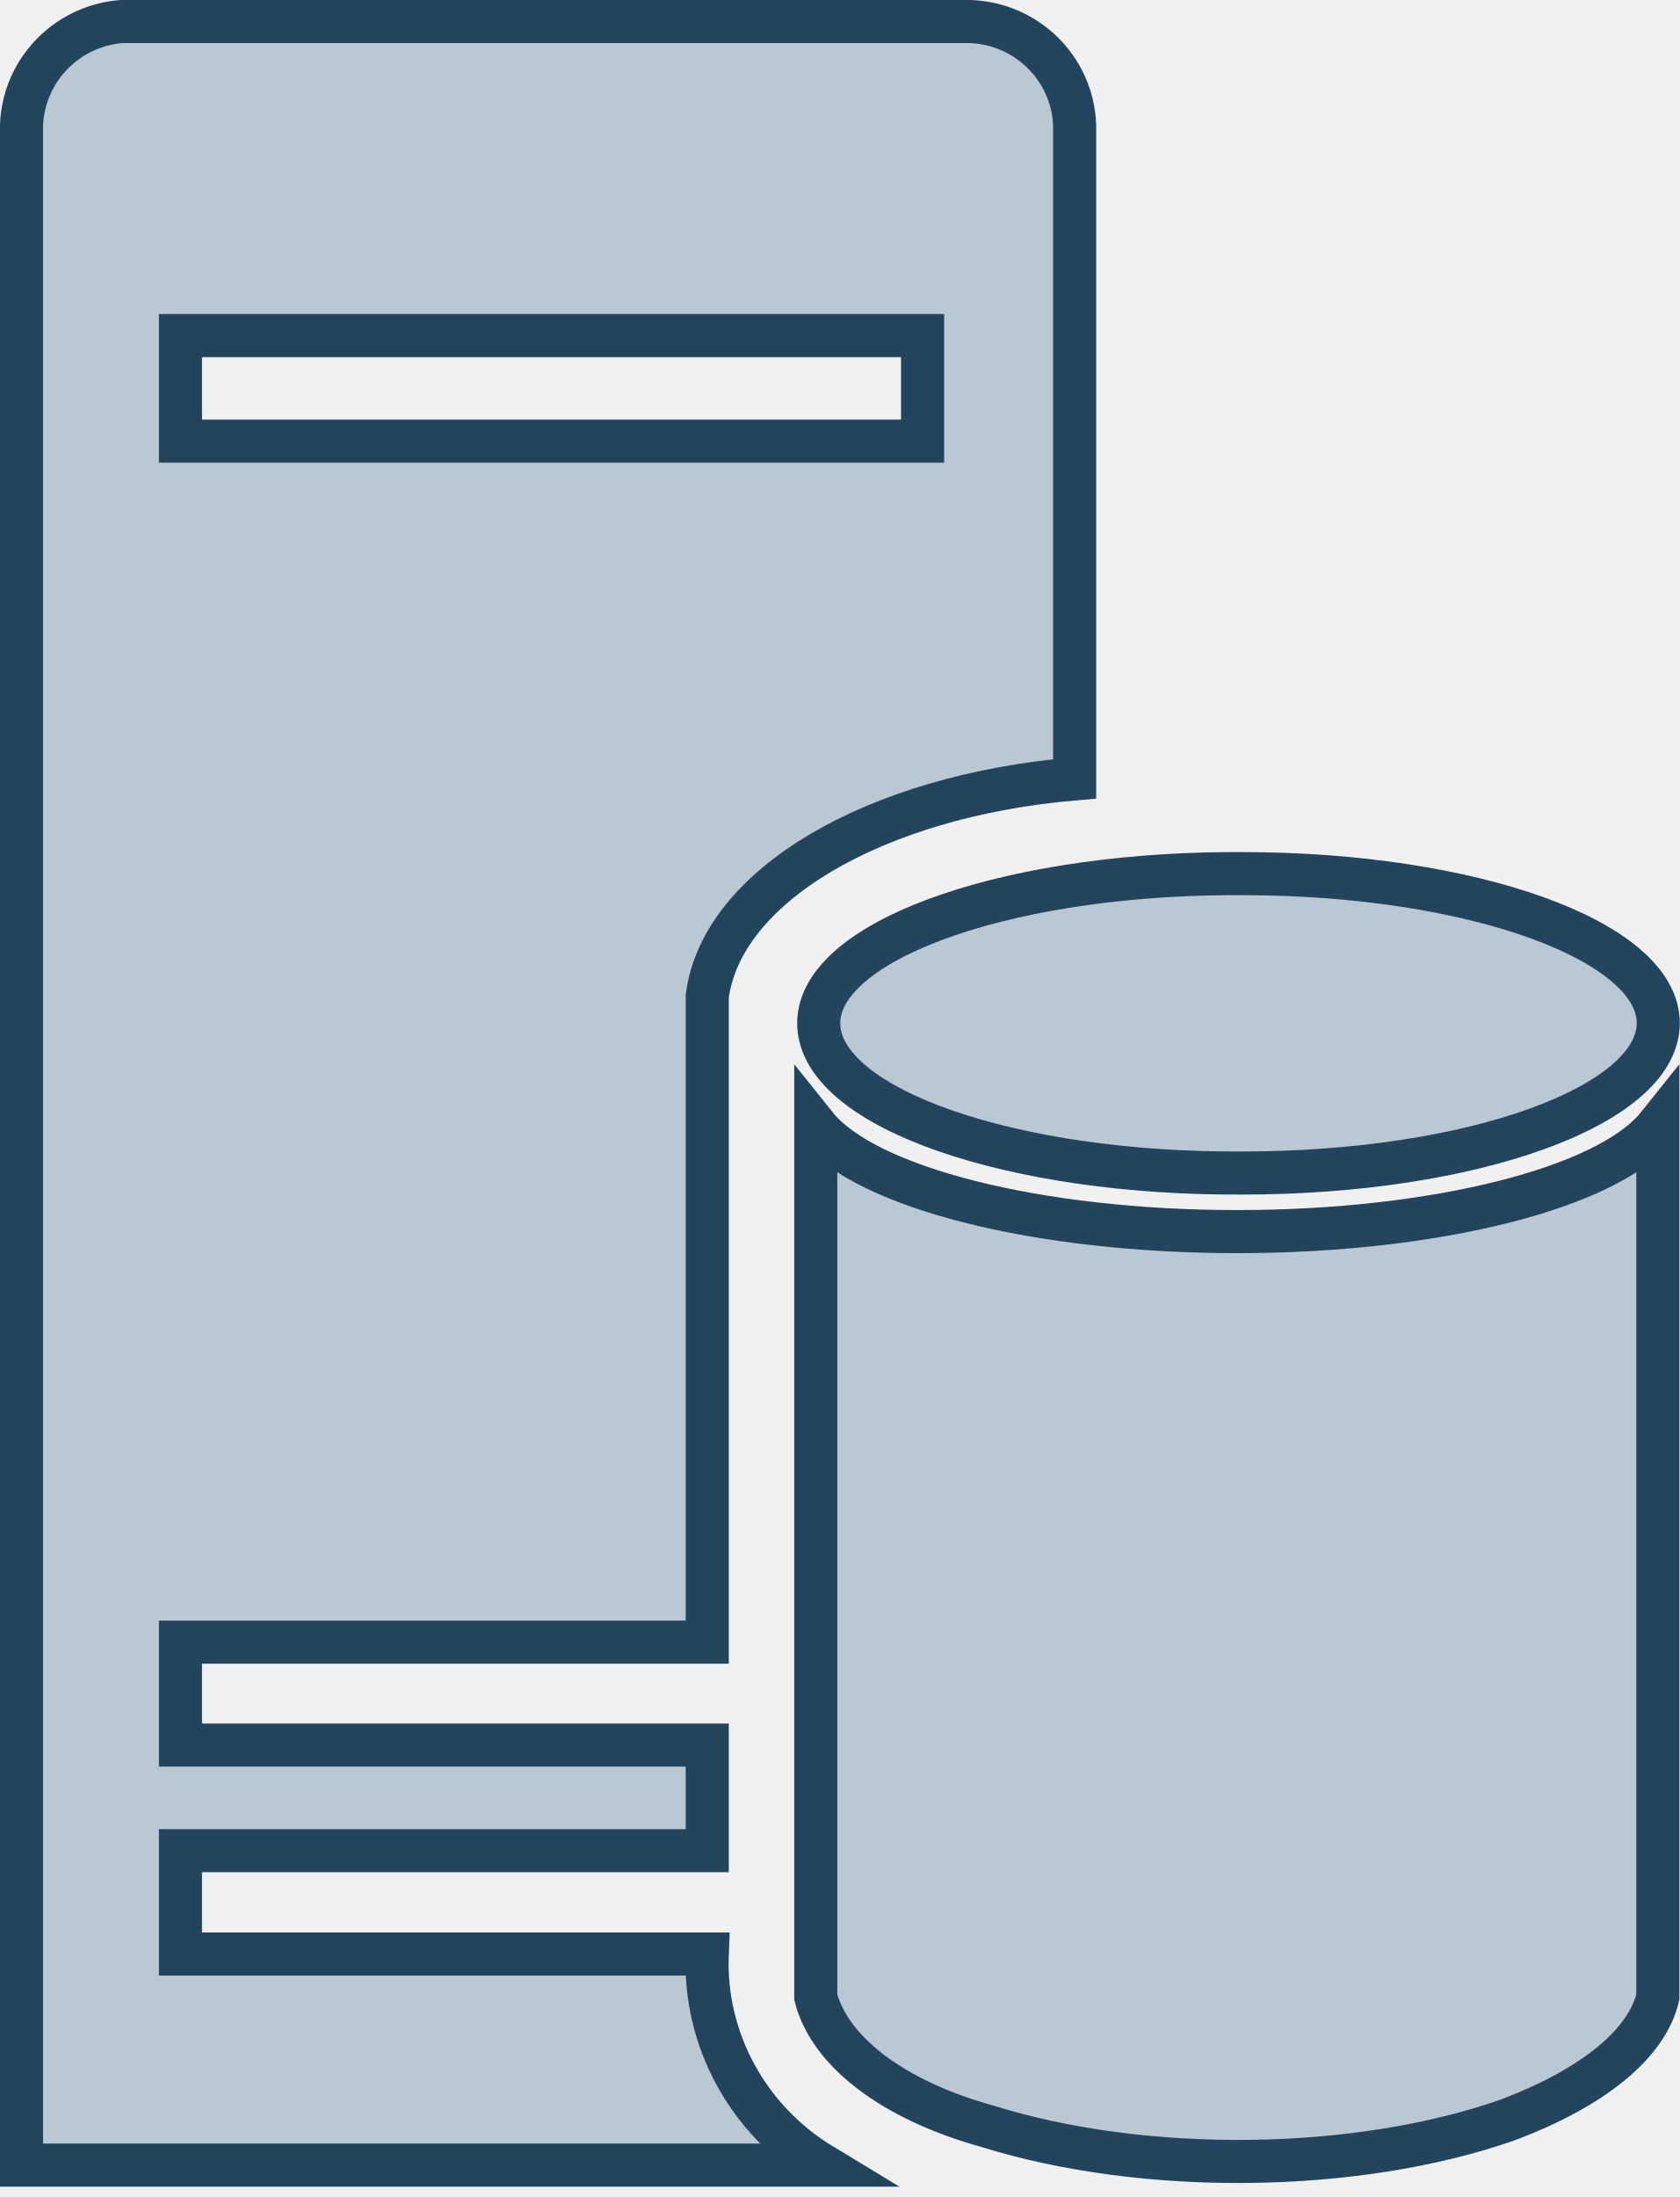
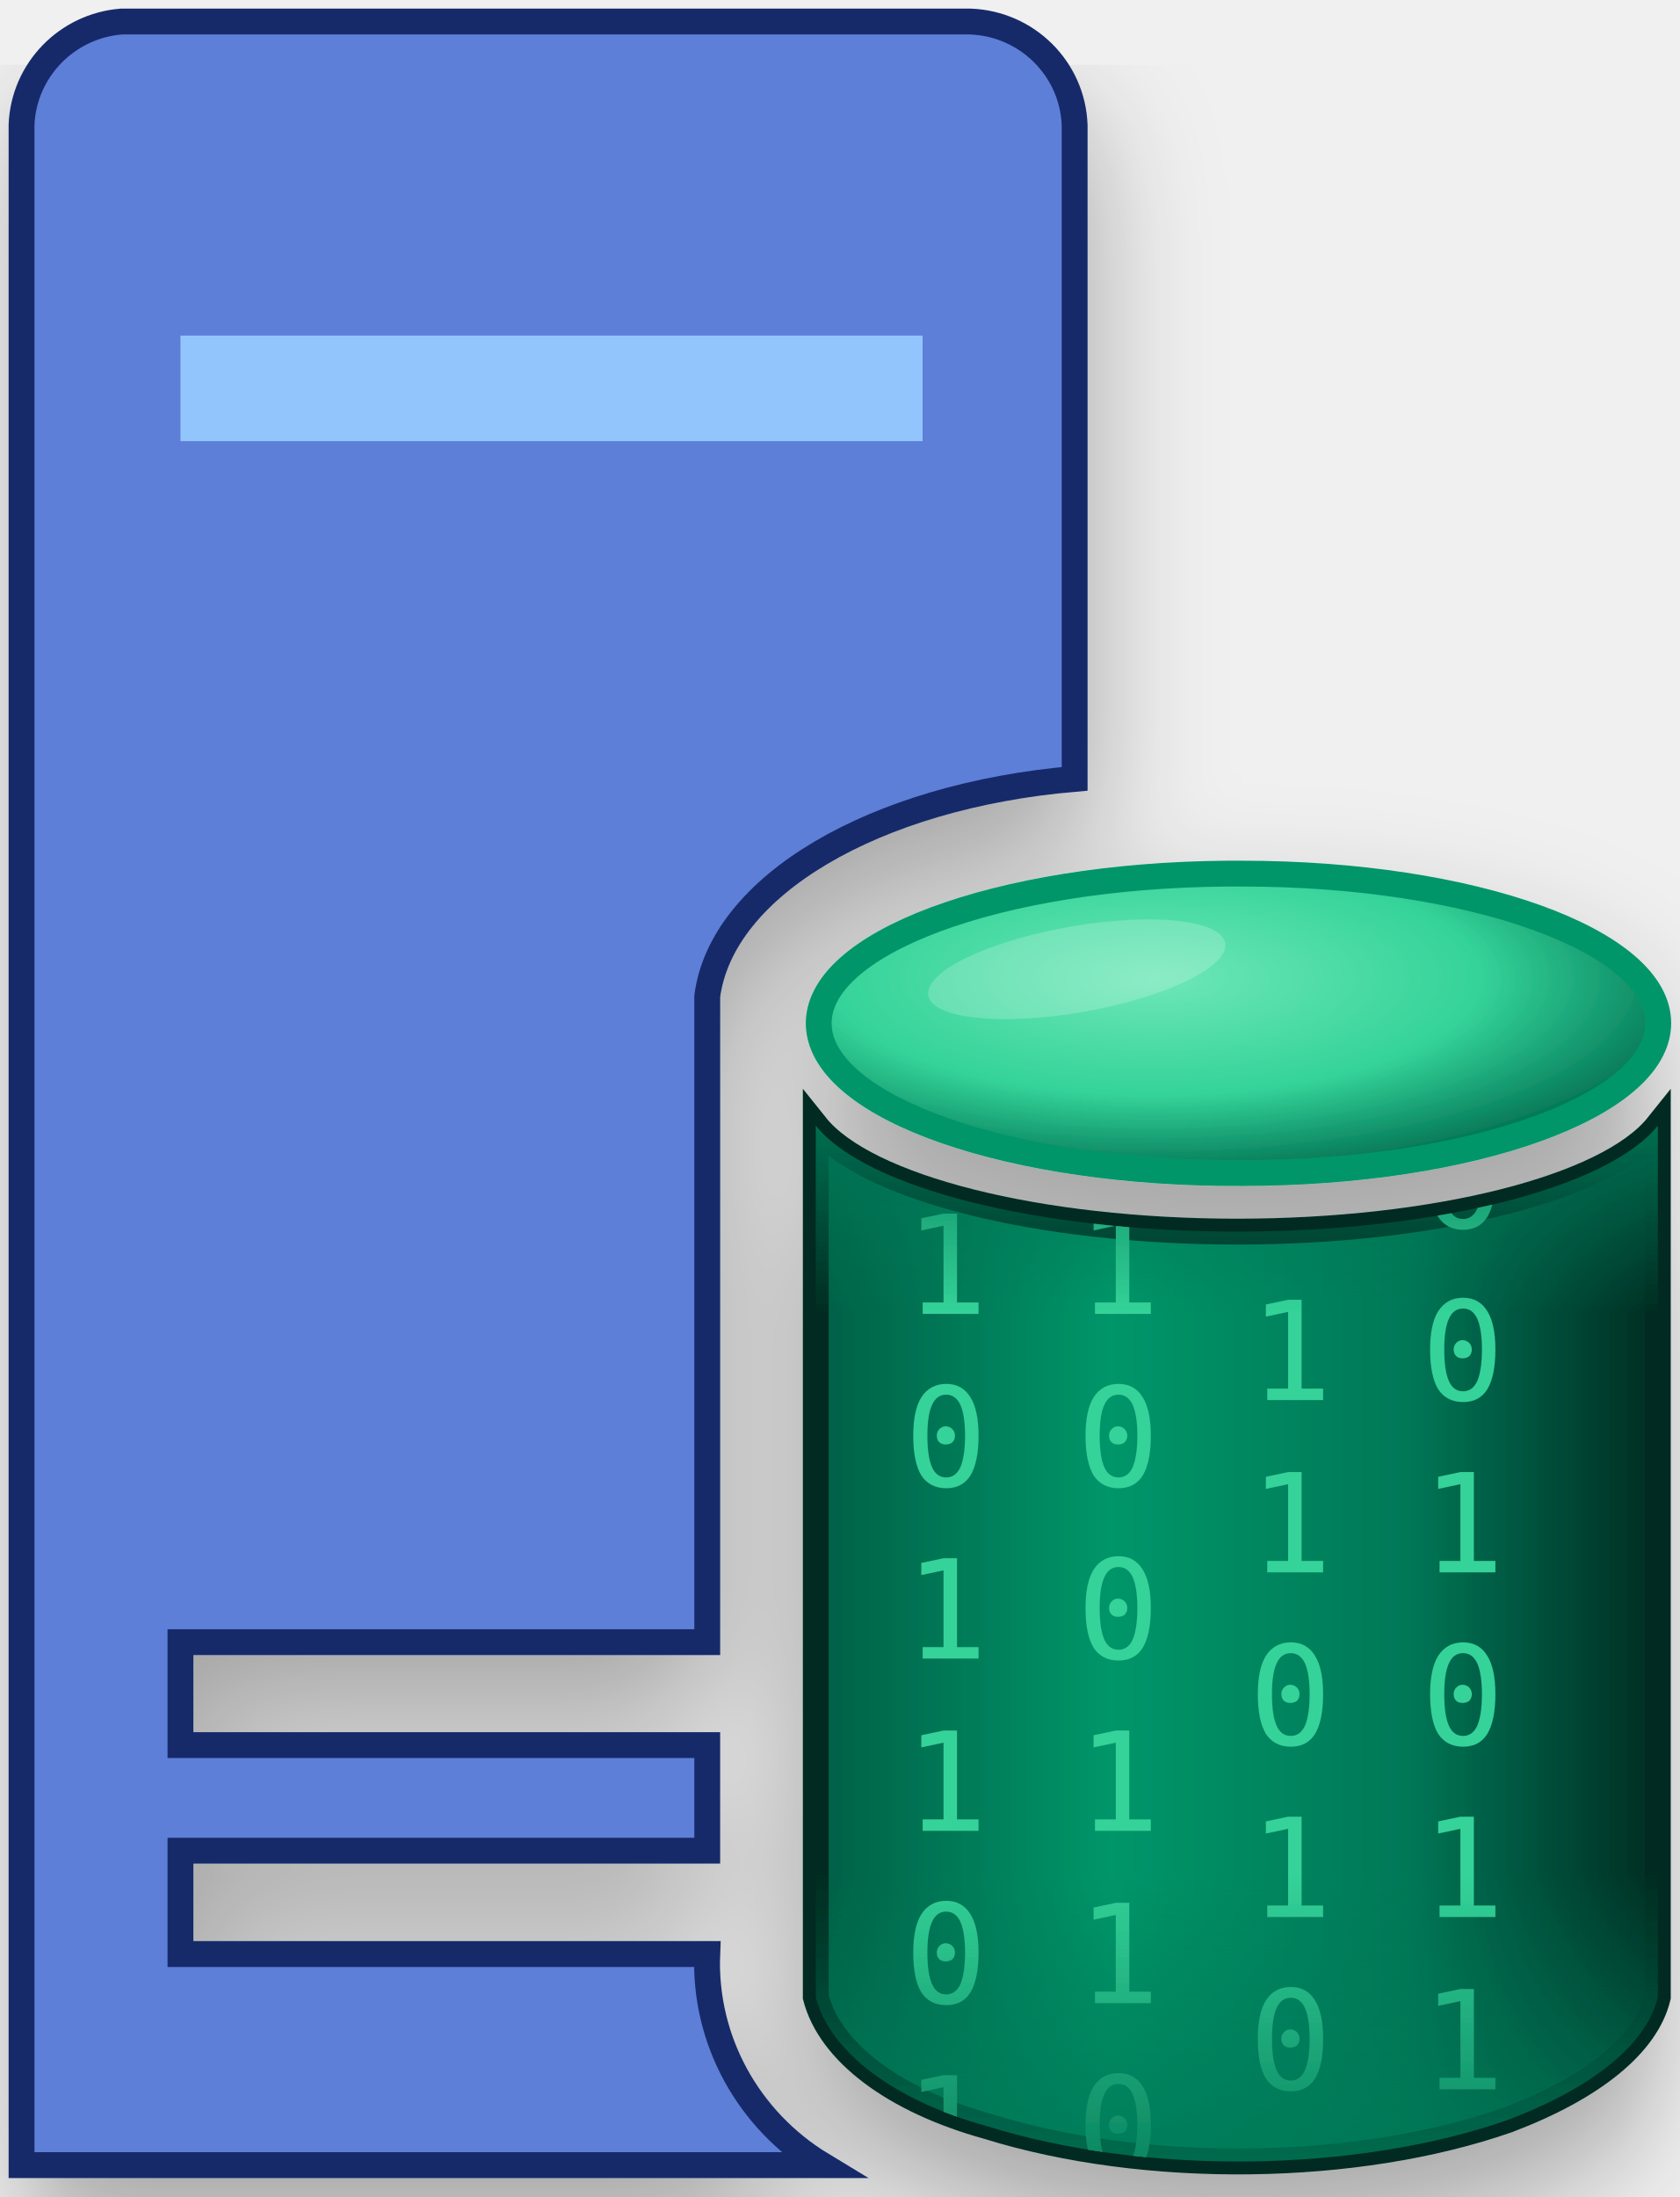
- <svg xmlns="http://www.w3.org/2000/svg" version="1.1" width="39px" height="51px" viewBox="-0.5 -0.5 39 51" content="&lt;mxfile host=&quot;app.diagrams.net&quot; agent=&quot;Mozilla/5.0 (Windows NT 10.0; Win64; x64) AppleWebKit/537.36 (KHTML, like Gecko) Chrome/128.0.0.0 Safari/537.36 Edg/128.0.0.0&quot; version=&quot;24.7.16&quot;&gt;&#10;  &lt;diagram name=&quot;Page-1&quot; id=&quot;1sW2r1akbxhZGaDiX2mz&quot;&gt;&#10;    &lt;mxGraphModel dx=&quot;1426&quot; dy=&quot;791&quot; grid=&quot;1&quot; gridSize=&quot;10&quot; guides=&quot;1&quot; tooltips=&quot;1&quot; connect=&quot;1&quot; arrows=&quot;1&quot; fold=&quot;1&quot; page=&quot;1&quot; pageScale=&quot;1&quot; pageWidth=&quot;827&quot; pageHeight=&quot;1169&quot; math=&quot;0&quot; shadow=&quot;0&quot;&gt;&#10;      &lt;root&gt;&#10;        &lt;mxCell id=&quot;0&quot; /&gt;&#10;        &lt;mxCell id=&quot;1&quot; parent=&quot;0&quot; /&gt;&#10;        &lt;mxCell id=&quot;Zo_hKfJ1Sf6NGJSFo8-C-5&quot; value=&quot;&quot; style=&quot;sketch=0;pointerEvents=1;shadow=0;dashed=0;html=1;strokeColor=#23445d;labelPosition=center;verticalLabelPosition=bottom;verticalAlign=top;align=center;fillColor=#bac8d3;shape=mxgraph.mscae.enterprise.database_server;&quot; vertex=&quot;1&quot; parent=&quot;1&quot;&gt;&#10;          &lt;mxGeometry x=&quot;310&quot; y=&quot;170&quot; width=&quot;38&quot; height=&quot;50&quot; as=&quot;geometry&quot; /&gt;&#10;        &lt;/mxCell&gt;&#10;      &lt;/root&gt;&#10;    &lt;/mxGraphModel&gt;&#10;  &lt;/diagram&gt;&#10;&lt;/mxfile&gt;&#10;">
-   <defs />
-   <g>
-     <g data-cell-id="0">
-       <g data-cell-id="1">
-         <g data-cell-id="Zo_hKfJ1Sf6NGJSFo8-C-5">
-           <g>
-             <rect x="0" y="0" width="38" height="50" fill="none" stroke="none" pointer-events="all" />
-             <path d="M 0 49.76 L 0 2.4 C 0.05 1.13 1.05 0.1 2.32 0 L 22.03 0 C 23.35 0.05 24.4 1.1 24.45 2.4 L 24.45 17.58 C 19.79 17.98 16.25 20.07 15.92 22.63 L 15.92 37.62 L 3.69 37.62 L 3.69 40.01 L 15.92 40.01 L 15.92 42.46 L 3.69 42.46 L 3.69 44.86 L 15.92 44.86 C 15.84 46.85 16.87 48.72 18.59 49.76 Z M 3.69 9.74 L 20.92 9.74 L 20.92 7.29 L 3.69 7.29 Z M 27.99 19.78 C 22.66 19.82 18.41 21.4 18.51 23.32 C 18.61 25.24 23.01 26.76 28.34 26.73 C 33.68 26.73 38 25.17 38 23.25 C 38 21.34 33.68 19.78 28.34 19.78 Z M 18.44 25.63 C 19.6 27.08 23.62 28.09 28.22 28.09 C 32.82 28.09 36.83 27.08 37.99 25.63 L 37.99 45.86 C 37.73 46.95 36.49 47.96 34.51 48.71 C 31 49.94 26.09 50 22.43 48.86 C 20.26 48.26 18.77 47.14 18.44 45.86 Z" fill="#bac8d3" stroke="#23445d" stroke-miterlimit="10" pointer-events="all" />
-           </g>
-         </g>
+ <svg xmlns="http://www.w3.org/2000/svg" version="1.1" width="39px" height="51px" viewBox="-0.5 -0.5 39 51">
+   <defs>
+     <filter id="dbShadow" x="-10%" y="-10%" width="130%" height="130%">
+       <feDropShadow dx="0" dy="1.5" stdDeviation="1.5" flood-color="#00000050" />
+     </filter>
+     <linearGradient id="cylGrad" x1="0%" y1="0%" x2="100%" y2="0%">
+       <stop offset="0%" stop-color="#065f46" />
+       <stop offset="35%" stop-color="#059669" />
+       <stop offset="70%" stop-color="#047857" />
+       <stop offset="100%" stop-color="#022c22" />
+     </linearGradient>
+     <linearGradient id="fillGrad" x1="0%" y1="0%" x2="100%" y2="0%">
+       <stop offset="0%" stop-color="#059669" />
+       <stop offset="40%" stop-color="#34d399" />
+       <stop offset="100%" stop-color="#059669" />
+     </linearGradient>
+     <radialGradient id="capGrad" cx="40%" cy="35%" r="65%">
+       <stop offset="0%" stop-color="#6ee7b7" />
+       <stop offset="60%" stop-color="#34d399" />
+       <stop offset="100%" stop-color="#047857" />
+     </radialGradient>
+     <clipPath id="cylClip">
+       <path d="M 18.44 25.63 C 19.6 27.08 23.62 28.09 28.22 28.09                C 32.82 28.09 36.83 27.08 37.99 25.63                L 37.99 45.86 C 37.73 46.95 36.49 47.96 34.51 48.71                C 31 49.94 26.09 50 22.43 48.86                C 20.26 48.26 18.77 47.14 18.44 45.86 Z" />
+     </clipPath>
+     <linearGradient id="fadeTB" x1="0" y1="0" x2="0" y2="1">
+       <stop offset="0%" stop-color="#047857" stop-opacity="1" />
+       <stop offset="100%" stop-color="#047857" stop-opacity="0" />
+     </linearGradient>
+     <linearGradient id="fadeBT" x1="0" y1="0" x2="0" y2="1">
+       <stop offset="0%" stop-color="#047857" stop-opacity="0" />
+       <stop offset="100%" stop-color="#047857" stop-opacity="1" />
+     </linearGradient>
+   </defs>
+   <g filter="url(#dbShadow)">
+     <path d="M 0 49.76 L 0 2.4 C 0.05 1.13 1.05 0.1 2.32 0 L 22.03 0              C 23.35 0.05 24.4 1.1 24.45 2.4 L 24.45 17.58              C 19.79 17.98 16.25 20.07 15.92 22.63              L 15.92 37.62 L 3.69 37.62 L 3.69 40.01 L 15.92 40.01              L 15.92 42.46 L 3.69 42.46 L 3.69 44.86 L 15.92 44.86              C 15.84 46.85 16.87 48.72 18.59 49.76 Z" fill="#5d7fd8" stroke="#172a6b" stroke-width="0.6" />
+     <path d="M 3.69 9.74 L 20.92 9.74 L 20.92 7.29 L 3.69 7.29 Z" fill="#93c5fd" stroke="none">
+       <animate attributeName="fill" values="#93c5fd;#34d399;#93c5fd" dur="3.5s" repeatCount="indefinite" calcMode="spline" keySplines="0.4 0 0.6 1;0.4 0 0.6 1" />
+     </path>
+     <path d="M 18.44 25.63 C 19.6 27.08 23.62 28.09 28.22 28.09              C 32.82 28.09 36.83 27.08 37.99 25.63              L 37.99 45.86 C 37.73 46.95 36.49 47.96 34.51 48.71              C 31 49.94 26.09 50 22.43 48.86              C 20.26 48.26 18.77 47.14 18.44 45.86 Z" fill="url(#cylGrad)" stroke="#022c22" stroke-width="0.6" />
+     <g clip-path="url(#cylClip)" font-family="monospace" font-size="3.2" fill="#34d399">
+       <g>
+         <animateTransform attributeName="transform" type="translate" values="0,0;0,-22;0,-22;0,0" keyTimes="0;0.5;0.5;1" dur="4s" repeatCount="indefinite" calcMode="spline" keySplines="0.4 0 0.6 1;0 0 1 1;0 0 0.6 1" />
+         <text x="20.5" y="30">1</text>
+         <text x="20.5" y="34">0</text>
+         <text x="20.5" y="38">1</text>
+         <text x="20.5" y="42">1</text>
+         <text x="20.5" y="46">0</text>
+         <text x="20.5" y="50">1</text>
+         <text x="20.5" y="54">0</text>
+         <text x="20.5" y="58">1</text>
      </g>
+       <g>
+         <animateTransform attributeName="transform" type="translate" values="0,0;0,22;0,22;0,0" keyTimes="0;0.5;0.5;1" dur="5s" repeatCount="indefinite" calcMode="spline" keySplines="0.4 0 0.6 1;0 0 1 1;0 0 0.6 1" />
+         <text x="24.5" y="26">0</text>
+         <text x="24.5" y="30">1</text>
+         <text x="24.5" y="34">0</text>
+         <text x="24.5" y="38">0</text>
+         <text x="24.5" y="42">1</text>
+         <text x="24.5" y="46">1</text>
+         <text x="24.5" y="50">0</text>
+       </g>
+       <g>
+         <animateTransform attributeName="transform" type="translate" values="0,0;0,-22;0,-22;0,0" keyTimes="0;0.5;0.5;1" dur="3.2s" repeatCount="indefinite" calcMode="spline" keySplines="0.4 0 0.6 1;0 0 1 1;0 0 0.6 1" />
+         <text x="28.5" y="32">1</text>
+         <text x="28.5" y="36">1</text>
+         <text x="28.5" y="40">0</text>
+         <text x="28.5" y="44">1</text>
+         <text x="28.5" y="48">0</text>
+         <text x="28.5" y="52">1</text>
+         <text x="28.5" y="56">0</text>
+       </g>
+       <g>
+         <animateTransform attributeName="transform" type="translate" values="0,0;0,22;0,22;0,0" keyTimes="0;0.5;0.5;1" dur="6s" repeatCount="indefinite" calcMode="spline" keySplines="0.4 0 0.6 1;0 0 1 1;0 0 0.6 1" />
+         <text x="32.5" y="28">0</text>
+         <text x="32.5" y="32">0</text>
+         <text x="32.5" y="36">1</text>
+         <text x="32.5" y="40">0</text>
+         <text x="32.5" y="44">1</text>
+         <text x="32.5" y="48">1</text>
+         <text x="32.5" y="52">0</text>
+       </g>
+       <rect x="17" y="25" width="22" height="5" fill="url(#fadeTB)" />
+       <rect x="17" y="43" width="22" height="8" fill="url(#fadeBT)" />
    </g>
+     <path d="M 27.99 19.78 C 22.66 19.82 18.41 21.4 18.51 23.32              C 18.61 25.24 23.01 26.76 28.34 26.73              C 33.68 26.73 38 25.17 38 23.25              C 38 21.34 33.68 19.78 28.34 19.78 Z" fill="url(#capGrad)" stroke="#059669" stroke-width="0.6">
+       <animate attributeName="filter-brightness" values="1;1.3;1" dur="9s" repeatCount="indefinite" />
+       <animate attributeName="stroke" values="#059669;#6ee7b7;#059669" keyTimes="0;0.72;0.92" dur="9s" repeatCount="indefinite" />
+     </path>
+     <ellipse cx="24.5" cy="22" rx="3.5" ry="1" fill="#ffffff" fill-opacity="0.2" stroke="none" transform="rotate(-10 24.5 22)" />
  </g>
</svg>
